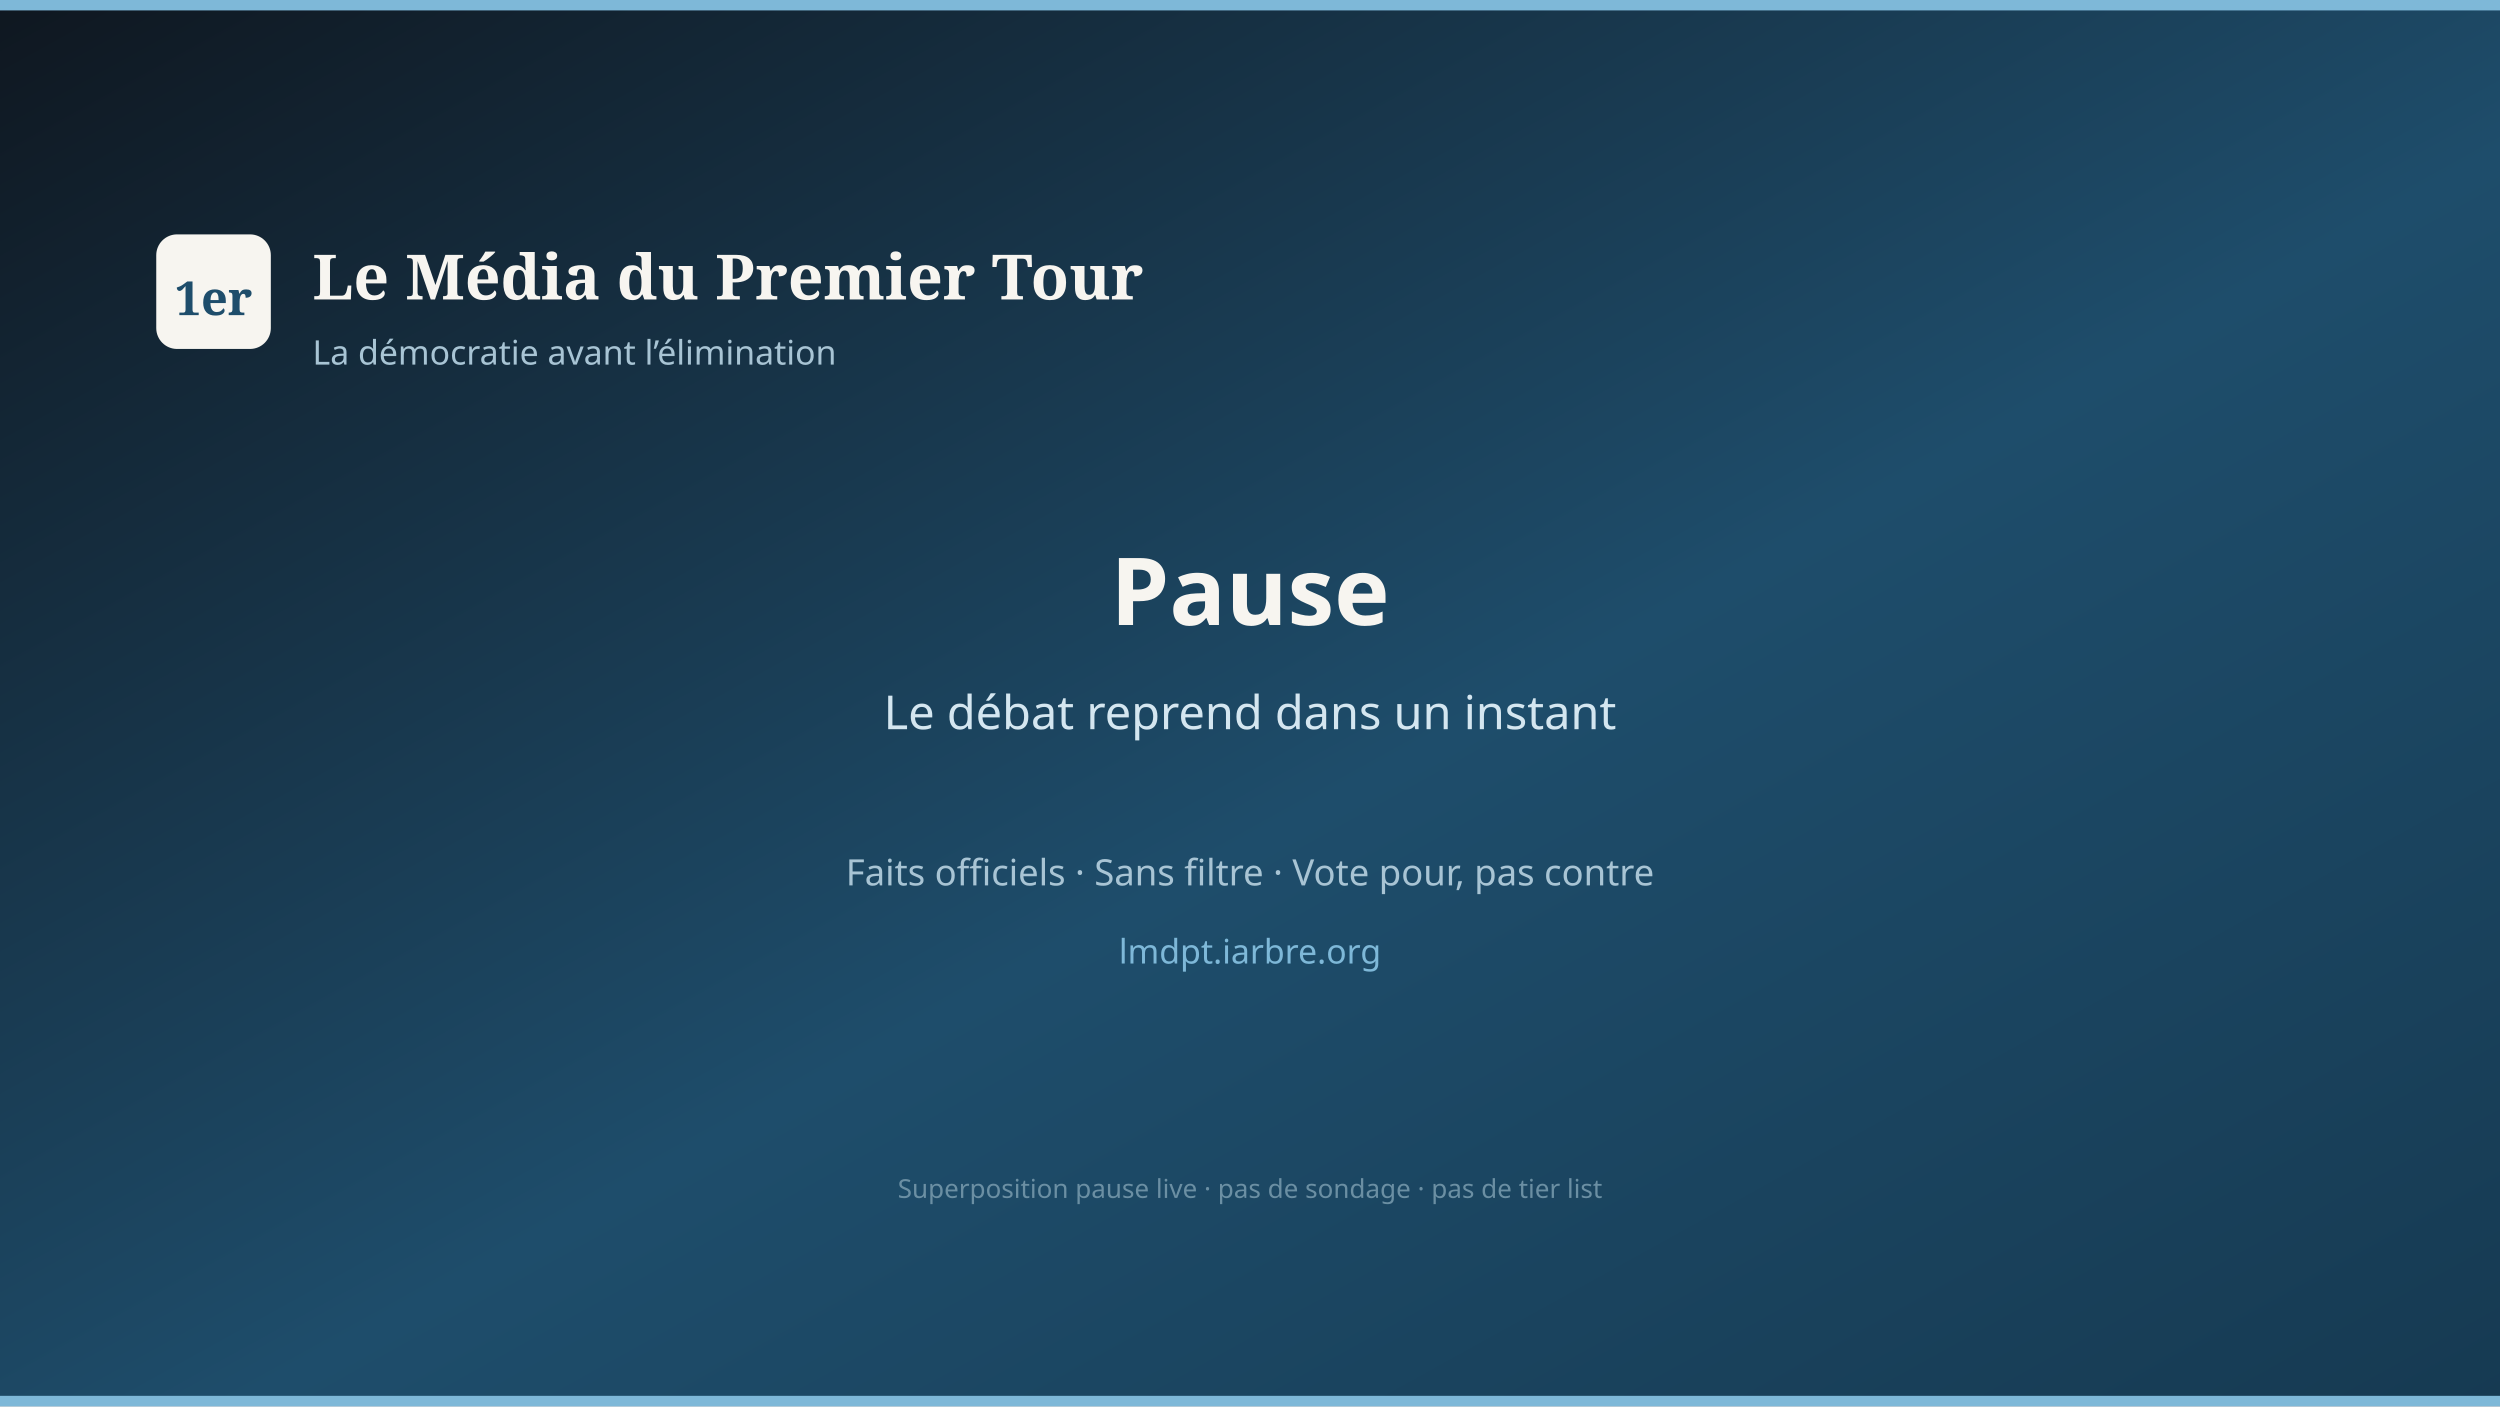
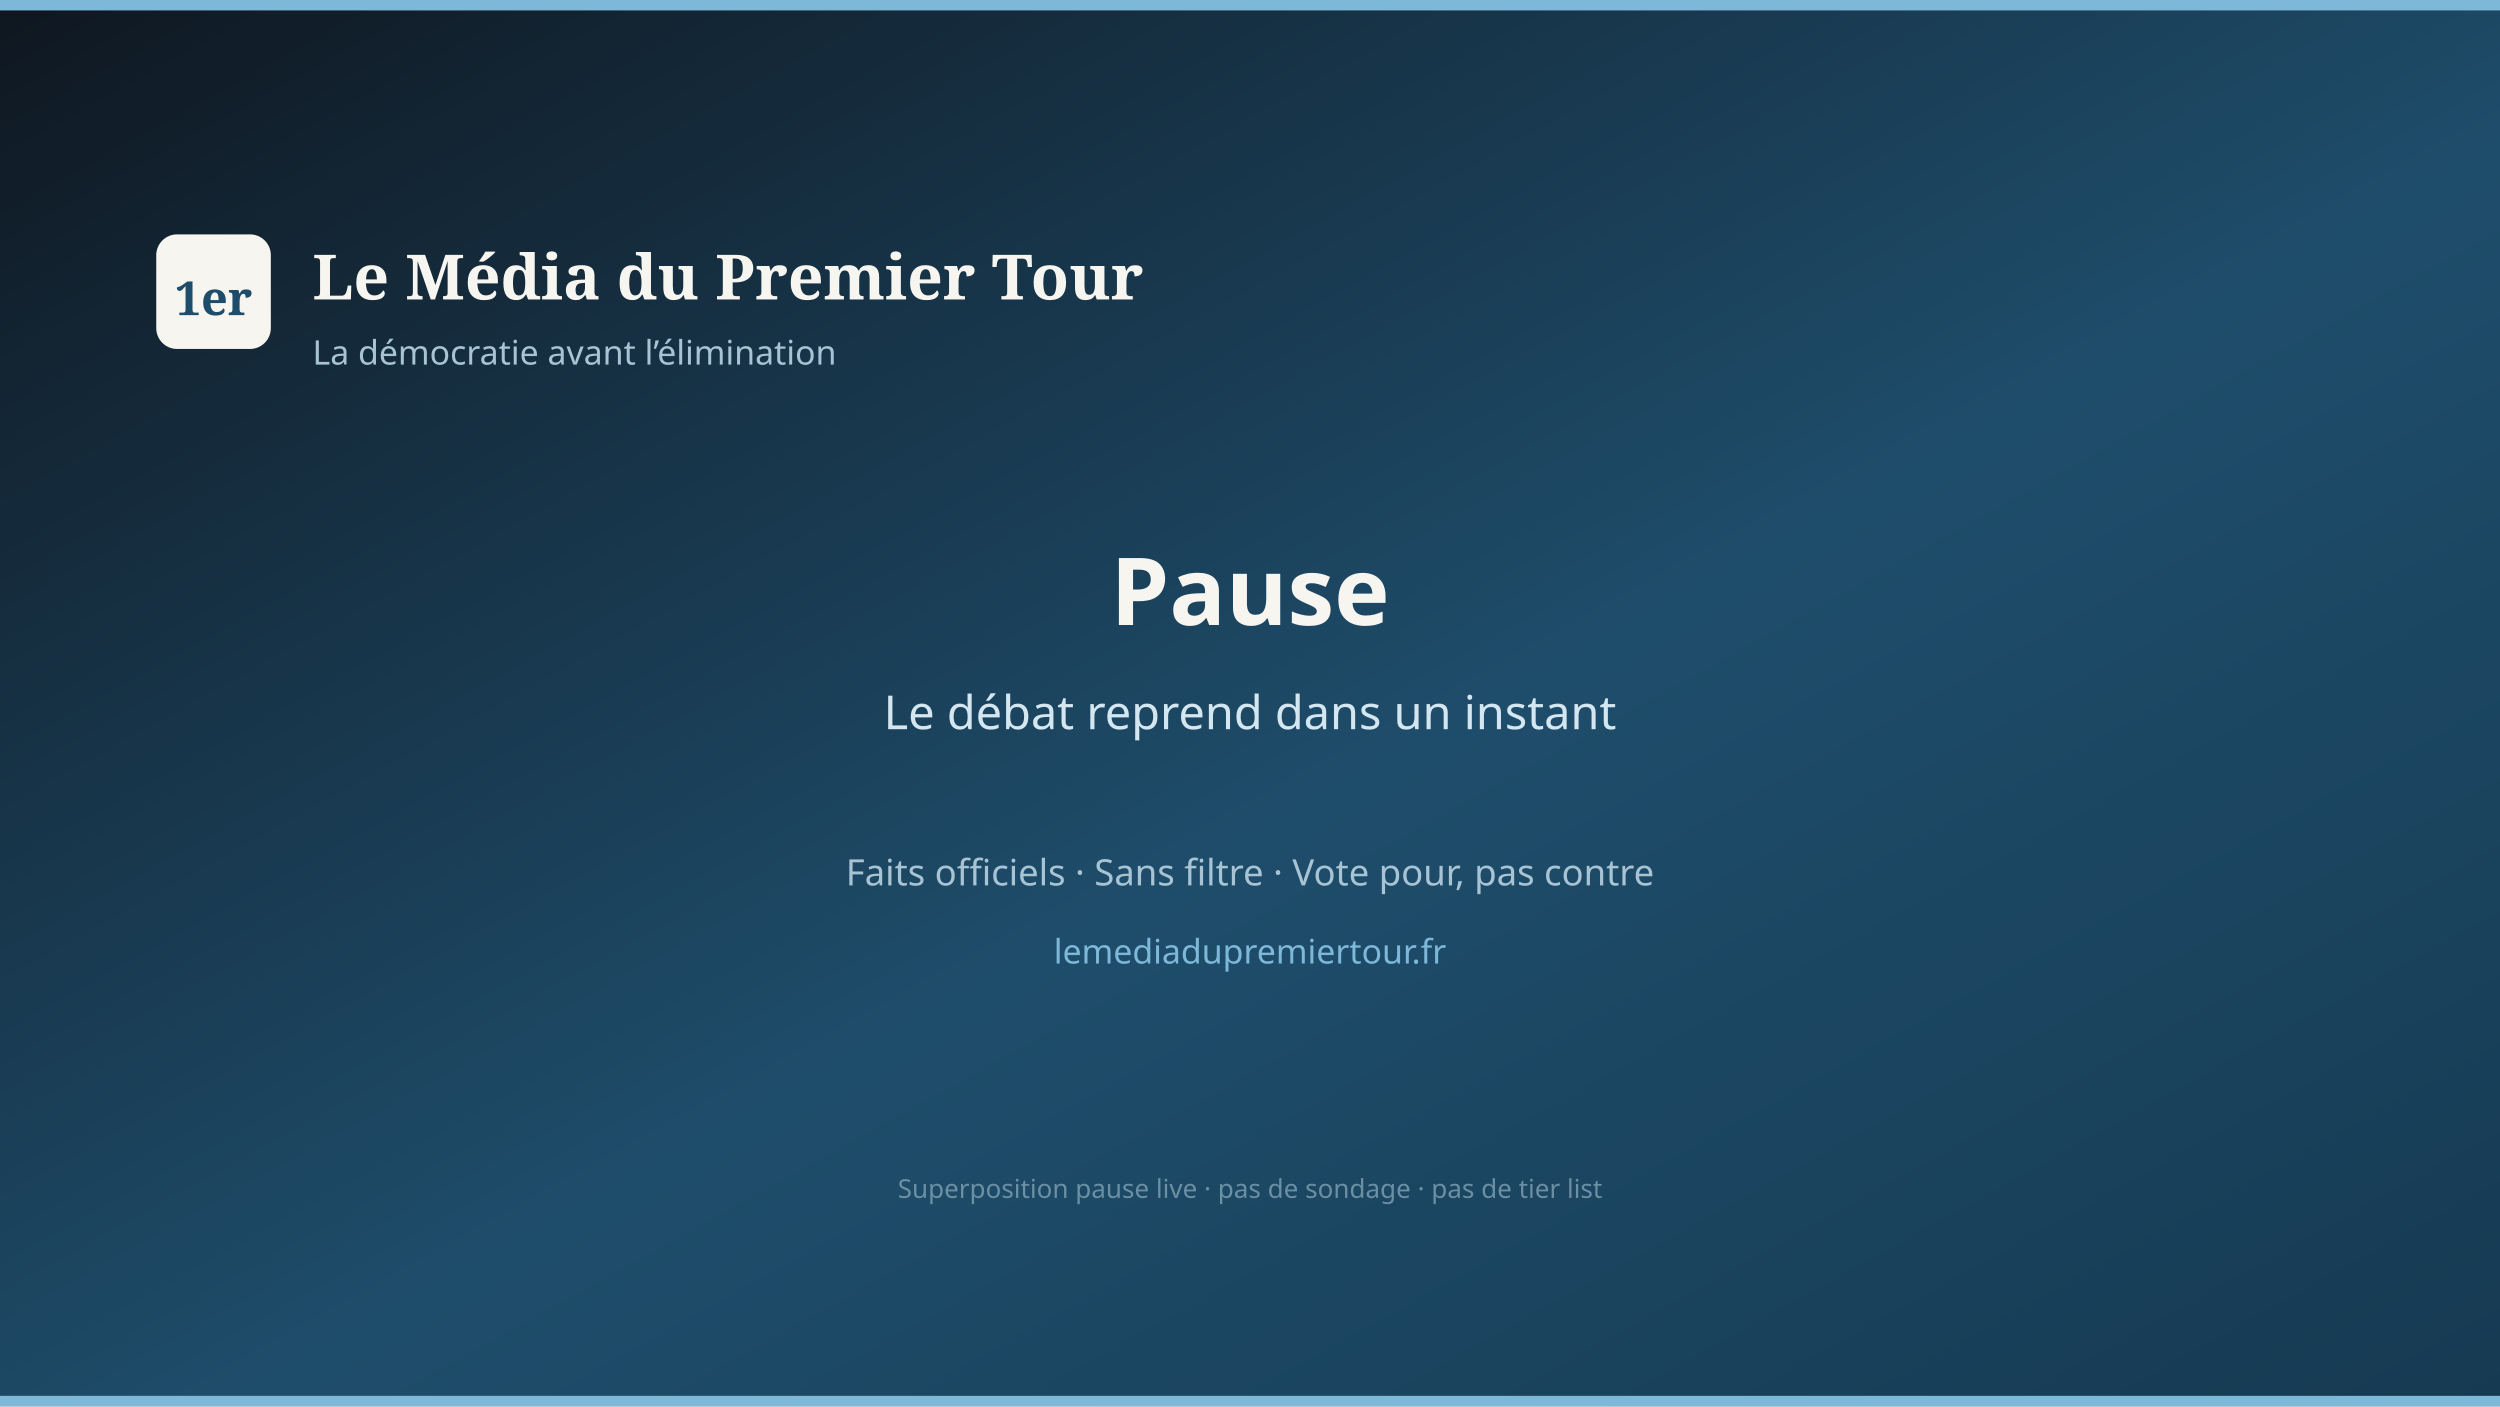
<svg xmlns="http://www.w3.org/2000/svg" viewBox="0 0 1920 1080" role="img" aria-label="Pause live — Le Média du Premier Tour">
  <defs>
    <linearGradient id="bg" x1="0" y1="0" x2="1" y2="1">
      <stop offset="0%" stop-color="#0f1720" />
      <stop offset="55%" stop-color="#1e4d6b" />
      <stop offset="100%" stop-color="#163a52" />
    </linearGradient>
  </defs>
  <rect width="1920" height="1080" fill="url(#bg)" />
  <rect x="0" y="0" width="1920" height="8" fill="#7eb8d8" />
  <rect x="0" y="1072" width="1920" height="8" fill="#7eb8d8" />
  <rect x="120" y="180" width="88" height="88" rx="16" fill="#f7f5f0" />
  <text x="164" y="242" text-anchor="middle" fill="#1e4d6b" font-family="Georgia, serif" font-size="36" font-weight="700">1er</text>
  <text x="240" y="230" fill="#f7f5f0" font-family="Georgia, serif" font-size="48" font-weight="600">Le Média du Premier Tour</text>
  <text x="240" y="280" fill="#a8c4d4" font-family="system-ui, sans-serif" font-size="26">La démocratie avant l’élimination</text>
  <text x="960" y="480" text-anchor="middle" fill="#f7f5f0" font-family="system-ui, sans-serif" font-size="72" font-weight="700">Pause</text>
  <text x="960" y="560" text-anchor="middle" fill="#d4e6f0" font-family="system-ui, sans-serif" font-size="36">Le débat reprend dans un instant</text>
  <text x="960" y="680" text-anchor="middle" fill="#a8c4d4" font-family="system-ui, sans-serif" font-size="28">Faits officiels · Sans filtre · Vote pour, pas contre</text>
-   <text x="960" y="740" text-anchor="middle" fill="#7eb8d8" font-family="system-ui, sans-serif" font-size="26">lmdpt.iarbre.org</text>
+   <text x="960" y="740" text-anchor="middle" fill="#7eb8d8" font-family="system-ui, sans-serif" font-size="26">lemediadupremiertour.fr</text>
  <text x="960" y="920" text-anchor="middle" fill="#6b8fa3" font-family="system-ui, sans-serif" font-size="20">Superposition pause live · pas de sondage · pas de tier list</text>
</svg>
